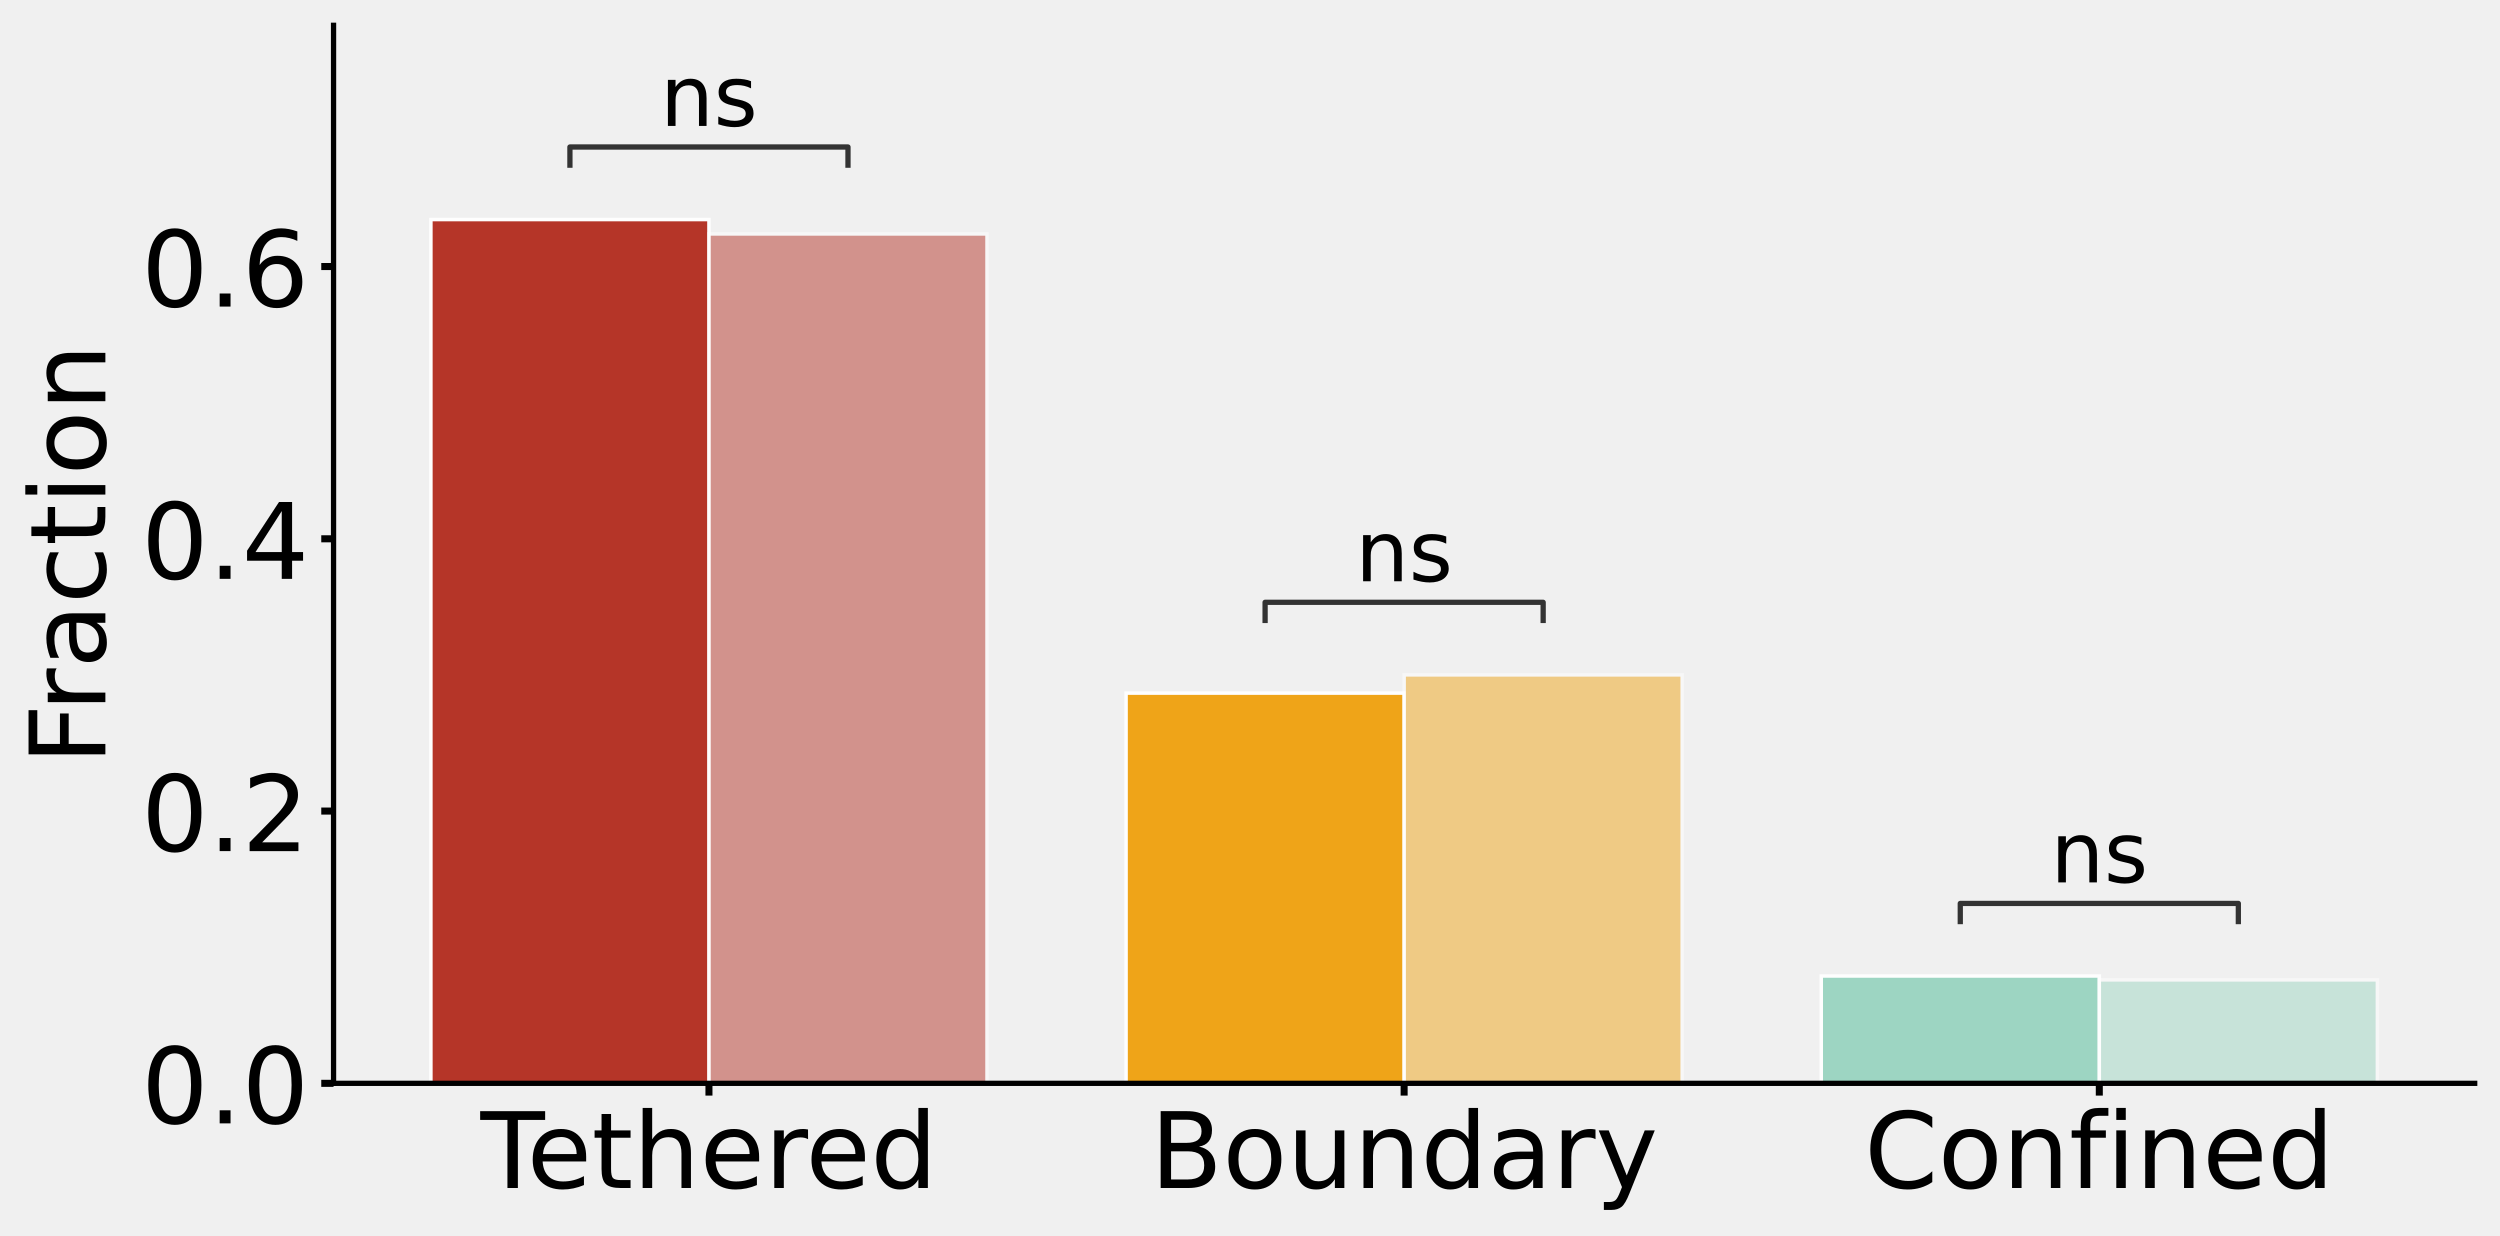
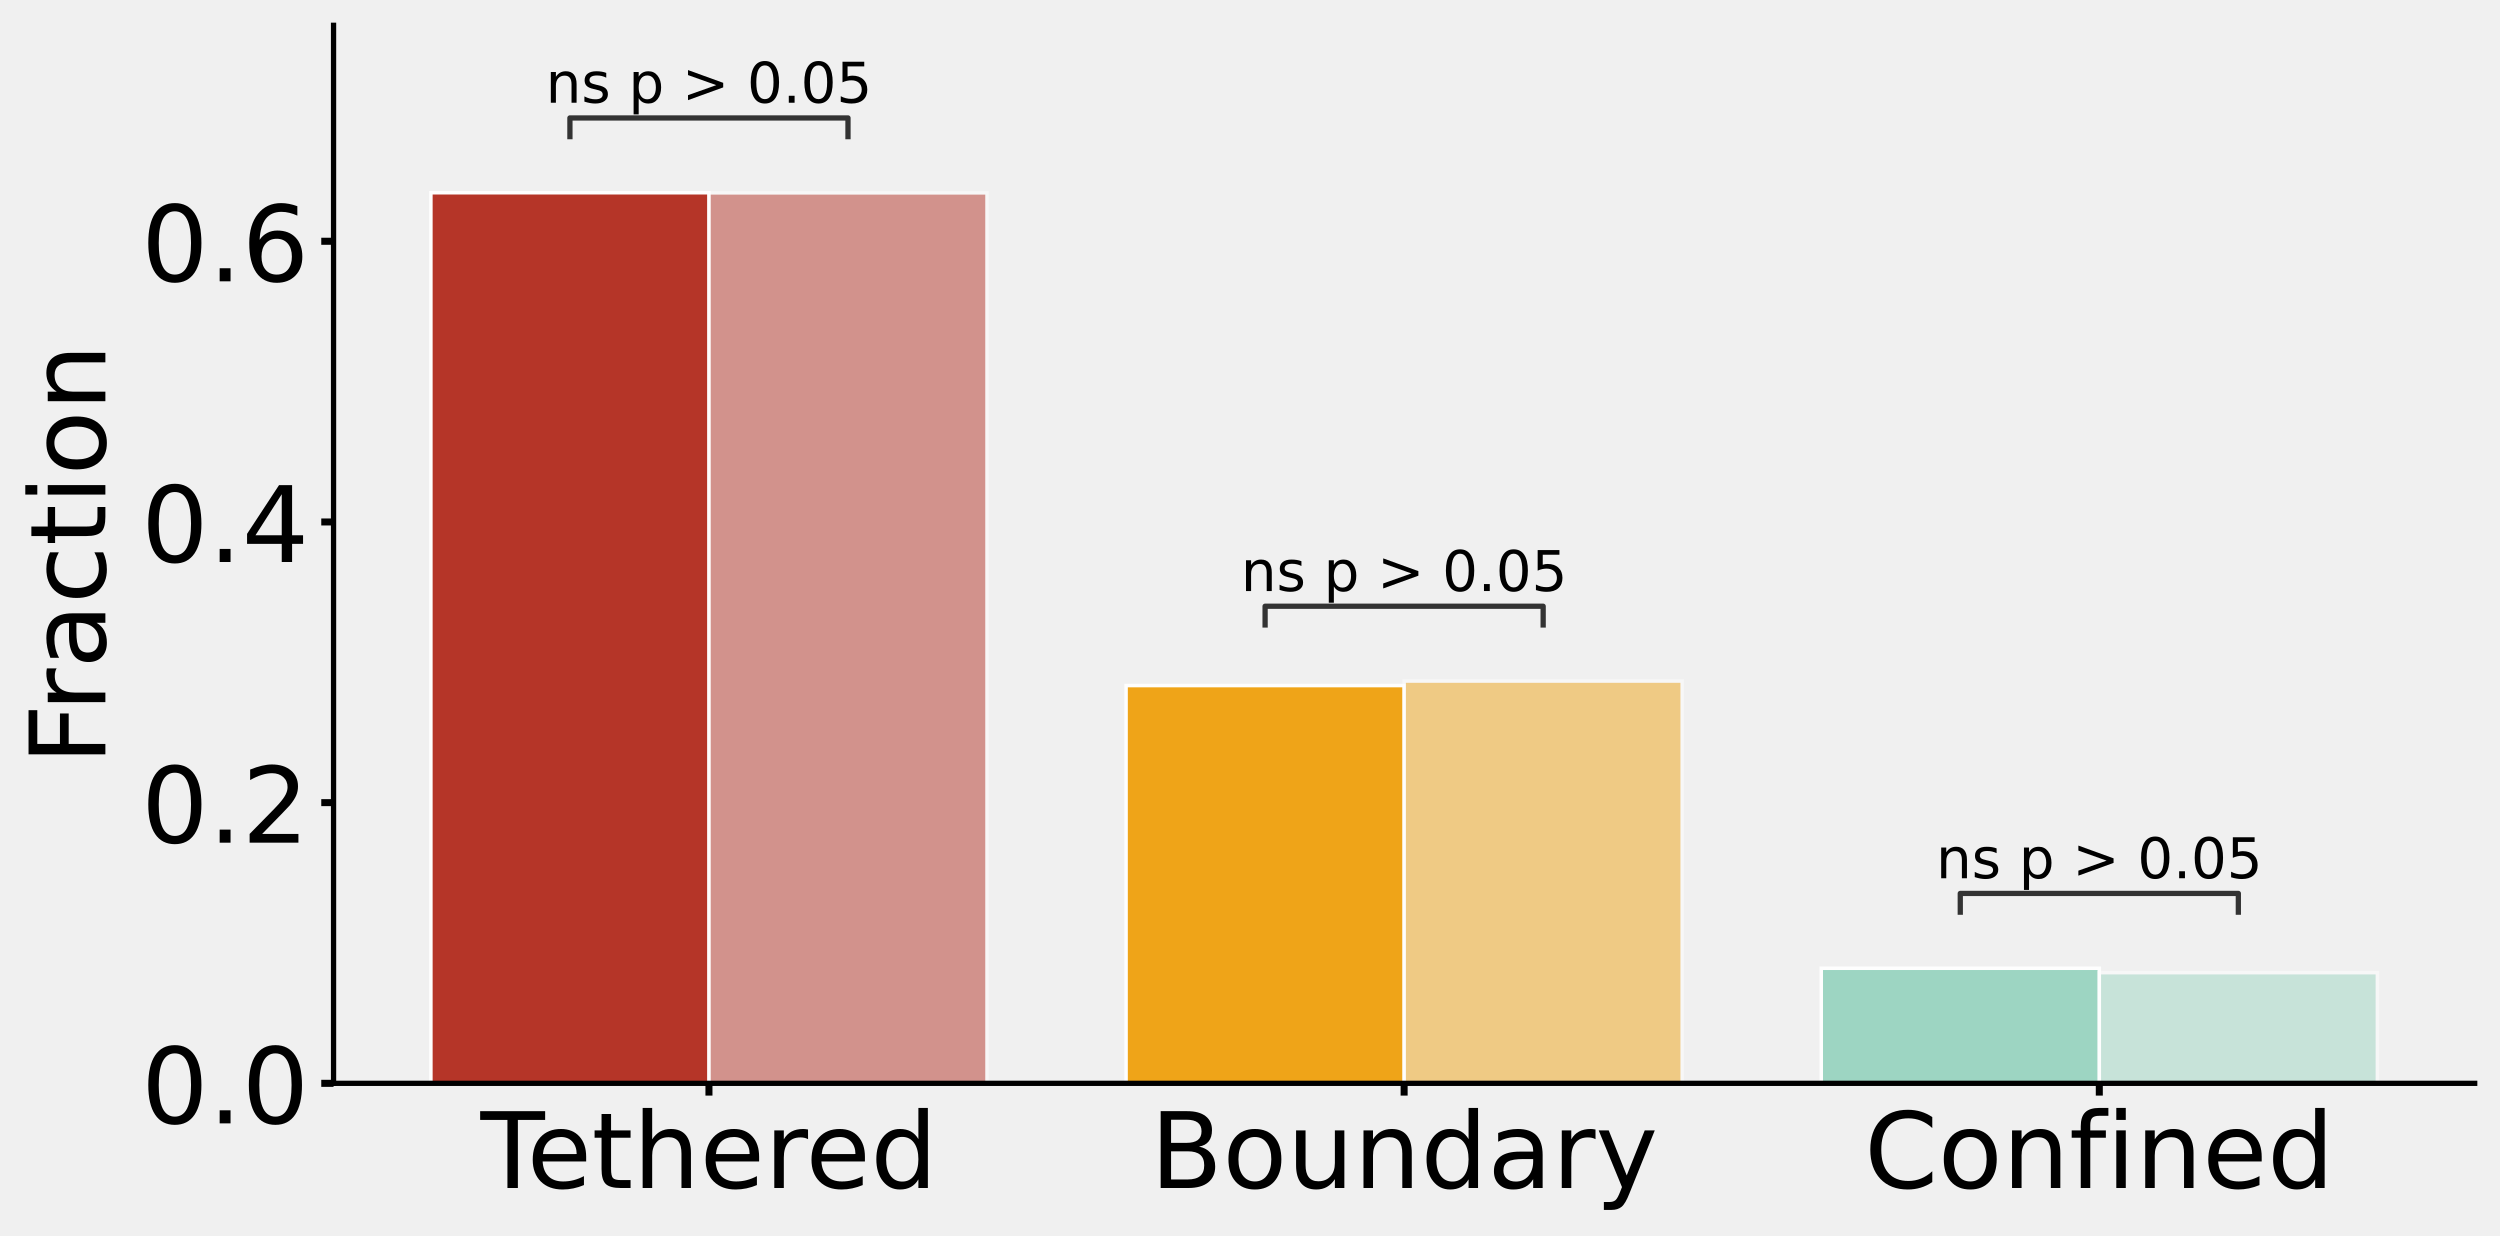
<svg xmlns="http://www.w3.org/2000/svg" xmlns:xlink="http://www.w3.org/1999/xlink" width="711.604pt" height="351.594pt" viewBox="0 0 711.604 351.594" version="1.1">
  <defs>
    <style type="text/css">*{stroke-linejoin: round; stroke-linecap: butt}</style>
  </defs>
  <g id="figure_1">
    <g id="patch_1">
      <path d="M 0 351.594  L 711.604 351.594  L 711.604 0  L 0 0  L 0 351.594  z " style="fill: none" />
    </g>
    <g id="axes_1">
      <g id="patch_2">
        <path d="M 94.944 308.36  L 704.404 308.36  L 704.404 7.2  L 94.944 7.2  L 94.944 308.36  z " style="fill: none" />
      </g>
      <g id="patch_3">
-         <path d="M 122.646 308.36  L 201.797 308.36  L 201.797 62.495  L 122.646 62.495  z " clip-path="url(#peb0c8e40a4)" style="fill: #ae2012; opacity: 0.9; stroke: #ffffff; stroke-linejoin: miter" />
+         <path d="M 122.646 308.36  L 201.797 308.36  L 201.797 54.864  L 122.646 54.864  z " clip-path="url(#p4d044f0ad1)" style="fill: #ae2012; opacity: 0.9; stroke: #ffffff; stroke-linejoin: miter" />
      </g>
      <g id="patch_4">
-         <path d="M 320.523 308.36  L 399.674 308.36  L 399.674 197.289  L 320.523 197.289  z " clip-path="url(#peb0c8e40a4)" style="fill: #ee9b00; opacity: 0.9; stroke: #ffffff; stroke-linejoin: miter" />
+         <path d="M 320.523 308.36  L 399.674 308.36  L 399.674 195.141  L 320.523 195.141  z " clip-path="url(#p4d044f0ad1)" style="fill: #ee9b00; opacity: 0.9; stroke: #ffffff; stroke-linejoin: miter" />
      </g>
      <g id="patch_5">
-         <path d="M 518.4 308.36  L 597.55 308.36  L 597.55 277.807  L 518.4 277.807  z " clip-path="url(#peb0c8e40a4)" style="fill: #94d2bd; opacity: 0.9; stroke: #ffffff; stroke-linejoin: miter" />
+         <path d="M 518.4 308.36  L 597.55 308.36  L 597.55 275.605  L 518.4 275.605  z " clip-path="url(#p4d044f0ad1)" style="fill: #94d2bd; opacity: 0.9; stroke: #ffffff; stroke-linejoin: miter" />
      </g>
      <g id="patch_6">
-         <path d="M 201.797 308.36  L 280.948 308.36  L 280.948 66.586  L 201.797 66.586  z " clip-path="url(#peb0c8e40a4)" style="fill: #ae2012; opacity: 0.45; stroke: #ffffff; stroke-linejoin: miter" />
+         <path d="M 201.797 308.36  L 280.948 308.36  L 280.948 54.893  L 201.797 54.893  z " clip-path="url(#p4d044f0ad1)" style="fill: #ae2012; opacity: 0.45; stroke: #ffffff; stroke-linejoin: miter" />
      </g>
      <g id="patch_7">
-         <path d="M 399.674 308.36  L 478.824 308.36  L 478.824 192.096  L 399.674 192.096  z " clip-path="url(#peb0c8e40a4)" style="fill: #ee9b00; opacity: 0.45; stroke: #ffffff; stroke-linejoin: miter" />
+         <path d="M 399.674 308.36  L 478.824 308.36  L 478.824 193.855  L 399.674 193.855  z " clip-path="url(#p4d044f0ad1)" style="fill: #ee9b00; opacity: 0.45; stroke: #ffffff; stroke-linejoin: miter" />
      </g>
      <g id="patch_8">
-         <path d="M 597.55 308.36  L 676.701 308.36  L 676.701 278.909  L 597.55 278.909  z " clip-path="url(#peb0c8e40a4)" style="fill: #94d2bd; opacity: 0.45; stroke: #ffffff; stroke-linejoin: miter" />
+         <path d="M 597.55 308.36  L 676.701 308.36  L 676.701 276.862  L 597.55 276.862  z " clip-path="url(#p4d044f0ad1)" style="fill: #94d2bd; opacity: 0.45; stroke: #ffffff; stroke-linejoin: miter" />
      </g>
      <g id="patch_9">
-         <path d="M 201.797 308.36  L 201.797 308.36  L 201.797 308.36  L 201.797 308.36  z " clip-path="url(#peb0c8e40a4)" style="fill: #808080; stroke: #ffffff; stroke-linejoin: miter" />
+         <path d="M 201.797 308.36  L 201.797 308.36  L 201.797 308.36  L 201.797 308.36  z " clip-path="url(#p4d044f0ad1)" style="fill: #808080; stroke: #ffffff; stroke-linejoin: miter" />
      </g>
      <g id="patch_10">
-         <path d="M 201.797 308.36  L 201.797 308.36  L 201.797 308.36  L 201.797 308.36  z " clip-path="url(#peb0c8e40a4)" style="fill: #808080; stroke: #ffffff; stroke-linejoin: miter" />
+         <path d="M 201.797 308.36  L 201.797 308.36  L 201.797 308.36  L 201.797 308.36  z " clip-path="url(#p4d044f0ad1)" style="fill: #808080; stroke: #ffffff; stroke-linejoin: miter" />
      </g>
      <g id="matplotlib.axis_1">
        <g id="xtick_1">
          <g id="line2d_1">
            <defs>
-               <path id="ma38549ca52" d="M 0 0  L 0 3.5  " style="stroke: #000000; stroke-width: 2" />
+               <path id="m38331f0fdb" d="M 0 0  L 0 3.5  " style="stroke: #000000; stroke-width: 2" />
            </defs>
            <g>
-               <use xlink:href="#ma38549ca52" x="201.797" y="308.36" style="stroke: #000000; stroke-width: 2" />
+               <use xlink:href="#m38331f0fdb" x="201.797" y="308.36" style="stroke: #000000; stroke-width: 2" />
            </g>
          </g>
          <g id="text_1">
            <g transform="translate(136.7581 338.1553) scale(0.3 -0.3)">
              <defs>
                <path id="DejaVuSans-54" d="M -19 4666  L 3928 4666  L 3928 4134  L 2272 4134  L 2272 0  L 1638 0  L 1638 4134  L -19 4134  L -19 4666  z " transform="scale(0.015625)" />
                <path id="DejaVuSans-65" d="M 3597 1894  L 3597 1613  L 953 1613  Q 991 1019 1311 708  Q 1631 397 2203 397  Q 2534 397 2845 478  Q 3156 559 3463 722  L 3463 178  Q 3153 47 2828 -22  Q 2503 -91 2169 -91  Q 1331 -91 842 396  Q 353 884 353 1716  Q 353 2575 817 3079  Q 1281 3584 2069 3584  Q 2775 3584 3186 3129  Q 3597 2675 3597 1894  z M 3022 2063  Q 3016 2534 2758 2815  Q 2500 3097 2075 3097  Q 1594 3097 1305 2825  Q 1016 2553 972 2059  L 3022 2063  z " transform="scale(0.015625)" />
                <path id="DejaVuSans-74" d="M 1172 4494  L 1172 3500  L 2356 3500  L 2356 3053  L 1172 3053  L 1172 1153  Q 1172 725 1289 603  Q 1406 481 1766 481  L 2356 481  L 2356 0  L 1766 0  Q 1100 0 847 248  Q 594 497 594 1153  L 594 3053  L 172 3053  L 172 3500  L 594 3500  L 594 4494  L 1172 4494  z " transform="scale(0.015625)" />
                <path id="DejaVuSans-68" d="M 3513 2113  L 3513 0  L 2938 0  L 2938 2094  Q 2938 2591 2744 2837  Q 2550 3084 2163 3084  Q 1697 3084 1428 2787  Q 1159 2491 1159 1978  L 1159 0  L 581 0  L 581 4863  L 1159 4863  L 1159 2956  Q 1366 3272 1645 3428  Q 1925 3584 2291 3584  Q 2894 3584 3203 3211  Q 3513 2838 3513 2113  z " transform="scale(0.015625)" />
                <path id="DejaVuSans-72" d="M 2631 2963  Q 2534 3019 2420 3045  Q 2306 3072 2169 3072  Q 1681 3072 1420 2755  Q 1159 2438 1159 1844  L 1159 0  L 581 0  L 581 3500  L 1159 3500  L 1159 2956  Q 1341 3275 1631 3429  Q 1922 3584 2338 3584  Q 2397 3584 2469 3576  Q 2541 3569 2628 3553  L 2631 2963  z " transform="scale(0.015625)" />
                <path id="DejaVuSans-64" d="M 2906 2969  L 2906 4863  L 3481 4863  L 3481 0  L 2906 0  L 2906 525  Q 2725 213 2448 61  Q 2172 -91 1784 -91  Q 1150 -91 751 415  Q 353 922 353 1747  Q 353 2572 751 3078  Q 1150 3584 1784 3584  Q 2172 3584 2448 3432  Q 2725 3281 2906 2969  z M 947 1747  Q 947 1113 1208 752  Q 1469 391 1925 391  Q 2381 391 2643 752  Q 2906 1113 2906 1747  Q 2906 2381 2643 2742  Q 2381 3103 1925 3103  Q 1469 3103 1208 2742  Q 947 2381 947 1747  z " transform="scale(0.015625)" />
              </defs>
              <use xlink:href="#DejaVuSans-54" />
              <use xlink:href="#DejaVuSans-65" transform="translate(44.08398 0)" />
              <use xlink:href="#DejaVuSans-74" transform="translate(105.6074 0)" />
              <use xlink:href="#DejaVuSans-68" transform="translate(144.8164 0)" />
              <use xlink:href="#DejaVuSans-65" transform="translate(208.1953 0)" />
              <use xlink:href="#DejaVuSans-72" transform="translate(269.7188 0)" />
              <use xlink:href="#DejaVuSans-65" transform="translate(308.582 0)" />
              <use xlink:href="#DejaVuSans-64" transform="translate(370.1055 0)" />
            </g>
          </g>
        </g>
        <g id="xtick_2">
          <g id="line2d_2">
            <g>
-               <use xlink:href="#ma38549ca52" x="399.674" y="308.36" style="stroke: #000000; stroke-width: 2" />
+               <use xlink:href="#m38331f0fdb" x="399.674" y="308.36" style="stroke: #000000; stroke-width: 2" />
            </g>
          </g>
          <g id="text_2">
            <g transform="translate(327.4323 338.1553) scale(0.3 -0.3)">
              <defs>
                <path id="DejaVuSans-42" d="M 1259 2228  L 1259 519  L 2272 519  Q 2781 519 3026 730  Q 3272 941 3272 1375  Q 3272 1813 3026 2020  Q 2781 2228 2272 2228  L 1259 2228  z M 1259 4147  L 1259 2741  L 2194 2741  Q 2656 2741 2882 2914  Q 3109 3088 3109 3444  Q 3109 3797 2882 3972  Q 2656 4147 2194 4147  L 1259 4147  z M 628 4666  L 2241 4666  Q 2963 4666 3353 4366  Q 3744 4066 3744 3513  Q 3744 3084 3544 2831  Q 3344 2578 2956 2516  Q 3422 2416 3680 2098  Q 3938 1781 3938 1306  Q 3938 681 3513 340  Q 3088 0 2303 0  L 628 0  L 628 4666  z " transform="scale(0.015625)" />
                <path id="DejaVuSans-6f" d="M 1959 3097  Q 1497 3097 1228 2736  Q 959 2375 959 1747  Q 959 1119 1226 758  Q 1494 397 1959 397  Q 2419 397 2687 759  Q 2956 1122 2956 1747  Q 2956 2369 2687 2733  Q 2419 3097 1959 3097  z M 1959 3584  Q 2709 3584 3137 3096  Q 3566 2609 3566 1747  Q 3566 888 3137 398  Q 2709 -91 1959 -91  Q 1206 -91 779 398  Q 353 888 353 1747  Q 353 2609 779 3096  Q 1206 3584 1959 3584  z " transform="scale(0.015625)" />
                <path id="DejaVuSans-75" d="M 544 1381  L 544 3500  L 1119 3500  L 1119 1403  Q 1119 906 1312 657  Q 1506 409 1894 409  Q 2359 409 2629 706  Q 2900 1003 2900 1516  L 2900 3500  L 3475 3500  L 3475 0  L 2900 0  L 2900 538  Q 2691 219 2414 64  Q 2138 -91 1772 -91  Q 1169 -91 856 284  Q 544 659 544 1381  z M 1991 3584  L 1991 3584  z " transform="scale(0.015625)" />
                <path id="DejaVuSans-6e" d="M 3513 2113  L 3513 0  L 2938 0  L 2938 2094  Q 2938 2591 2744 2837  Q 2550 3084 2163 3084  Q 1697 3084 1428 2787  Q 1159 2491 1159 1978  L 1159 0  L 581 0  L 581 3500  L 1159 3500  L 1159 2956  Q 1366 3272 1645 3428  Q 1925 3584 2291 3584  Q 2894 3584 3203 3211  Q 3513 2838 3513 2113  z " transform="scale(0.015625)" />
                <path id="DejaVuSans-61" d="M 2194 1759  Q 1497 1759 1228 1600  Q 959 1441 959 1056  Q 959 750 1161 570  Q 1363 391 1709 391  Q 2188 391 2477 730  Q 2766 1069 2766 1631  L 2766 1759  L 2194 1759  z M 3341 1997  L 3341 0  L 2766 0  L 2766 531  Q 2569 213 2275 61  Q 1981 -91 1556 -91  Q 1019 -91 701 211  Q 384 513 384 1019  Q 384 1609 779 1909  Q 1175 2209 1959 2209  L 2766 2209  L 2766 2266  Q 2766 2663 2505 2880  Q 2244 3097 1772 3097  Q 1472 3097 1187 3025  Q 903 2953 641 2809  L 641 3341  Q 956 3463 1253 3523  Q 1550 3584 1831 3584  Q 2591 3584 2966 3190  Q 3341 2797 3341 1997  z " transform="scale(0.015625)" />
                <path id="DejaVuSans-79" d="M 2059 -325  Q 1816 -950 1584 -1140  Q 1353 -1331 966 -1331  L 506 -1331  L 506 -850  L 844 -850  Q 1081 -850 1212 -737  Q 1344 -625 1503 -206  L 1606 56  L 191 3500  L 800 3500  L 1894 763  L 2988 3500  L 3597 3500  L 2059 -325  z " transform="scale(0.015625)" />
              </defs>
              <use xlink:href="#DejaVuSans-42" />
              <use xlink:href="#DejaVuSans-6f" transform="translate(68.60352 0)" />
              <use xlink:href="#DejaVuSans-75" transform="translate(129.7852 0)" />
              <use xlink:href="#DejaVuSans-6e" transform="translate(193.1641 0)" />
              <use xlink:href="#DejaVuSans-64" transform="translate(256.543 0)" />
              <use xlink:href="#DejaVuSans-61" transform="translate(320.0195 0)" />
              <use xlink:href="#DejaVuSans-72" transform="translate(381.2988 0)" />
              <use xlink:href="#DejaVuSans-79" transform="translate(422.4121 0)" />
            </g>
          </g>
        </g>
        <g id="xtick_3">
          <g id="line2d_3">
            <g>
-               <use xlink:href="#ma38549ca52" x="597.55" y="308.36" style="stroke: #000000; stroke-width: 2" />
+               <use xlink:href="#m38331f0fdb" x="597.55" y="308.36" style="stroke: #000000; stroke-width: 2" />
            </g>
          </g>
          <g id="text_3">
            <g transform="translate(530.6855 338.1553) scale(0.3 -0.3)">
              <defs>
                <path id="DejaVuSans-43" d="M 4122 4306  L 4122 3641  Q 3803 3938 3442 4084  Q 3081 4231 2675 4231  Q 1875 4231 1450 3742  Q 1025 3253 1025 2328  Q 1025 1406 1450 917  Q 1875 428 2675 428  Q 3081 428 3442 575  Q 3803 722 4122 1019  L 4122 359  Q 3791 134 3420 21  Q 3050 -91 2638 -91  Q 1578 -91 968 557  Q 359 1206 359 2328  Q 359 3453 968 4101  Q 1578 4750 2638 4750  Q 3056 4750 3426 4639  Q 3797 4528 4122 4306  z " transform="scale(0.015625)" />
                <path id="DejaVuSans-66" d="M 2375 4863  L 2375 4384  L 1825 4384  Q 1516 4384 1395 4259  Q 1275 4134 1275 3809  L 1275 3500  L 2222 3500  L 2222 3053  L 1275 3053  L 1275 0  L 697 0  L 697 3053  L 147 3053  L 147 3500  L 697 3500  L 697 3744  Q 697 4328 969 4595  Q 1241 4863 1831 4863  L 2375 4863  z " transform="scale(0.015625)" />
                <path id="DejaVuSans-69" d="M 603 3500  L 1178 3500  L 1178 0  L 603 0  L 603 3500  z M 603 4863  L 1178 4863  L 1178 4134  L 603 4134  L 603 4863  z " transform="scale(0.015625)" />
              </defs>
              <use xlink:href="#DejaVuSans-43" />
              <use xlink:href="#DejaVuSans-6f" transform="translate(69.82422 0)" />
              <use xlink:href="#DejaVuSans-6e" transform="translate(131.0059 0)" />
              <use xlink:href="#DejaVuSans-66" transform="translate(194.3848 0)" />
              <use xlink:href="#DejaVuSans-69" transform="translate(229.5898 0)" />
              <use xlink:href="#DejaVuSans-6e" transform="translate(257.373 0)" />
              <use xlink:href="#DejaVuSans-65" transform="translate(320.752 0)" />
              <use xlink:href="#DejaVuSans-64" transform="translate(382.2754 0)" />
            </g>
          </g>
        </g>
      </g>
      <g id="matplotlib.axis_2">
        <g id="ytick_1">
          <g id="line2d_4">
            <defs>
-               <path id="m34a6d1bf60" d="M 0 0  L -3.5 0  " style="stroke: #000000; stroke-width: 2" />
+               <path id="m07871312bb" d="M 0 0  L -3.5 0  " style="stroke: #000000; stroke-width: 2" />
            </defs>
            <g>
-               <use xlink:href="#m34a6d1bf60" x="94.944" y="308.36" style="stroke: #000000; stroke-width: 2" />
+               <use xlink:href="#m07871312bb" x="94.944" y="308.36" style="stroke: #000000; stroke-width: 2" />
            </g>
          </g>
          <g id="text_4">
            <g transform="translate(40.23438 319.7577) scale(0.3 -0.3)">
              <defs>
                <path id="DejaVuSans-30" d="M 2034 4250  Q 1547 4250 1301 3770  Q 1056 3291 1056 2328  Q 1056 1369 1301 889  Q 1547 409 2034 409  Q 2525 409 2770 889  Q 3016 1369 3016 2328  Q 3016 3291 2770 3770  Q 2525 4250 2034 4250  z M 2034 4750  Q 2819 4750 3233 4129  Q 3647 3509 3647 2328  Q 3647 1150 3233 529  Q 2819 -91 2034 -91  Q 1250 -91 836 529  Q 422 1150 422 2328  Q 422 3509 836 4129  Q 1250 4750 2034 4750  z " transform="scale(0.015625)" />
                <path id="DejaVuSans-2e" d="M 684 794  L 1344 794  L 1344 0  L 684 0  L 684 794  z " transform="scale(0.015625)" />
              </defs>
              <use xlink:href="#DejaVuSans-30" />
              <use xlink:href="#DejaVuSans-2e" transform="translate(63.62305 0)" />
              <use xlink:href="#DejaVuSans-30" transform="translate(95.41016 0)" />
            </g>
          </g>
        </g>
        <g id="ytick_2">
          <g id="line2d_5">
            <g>
-               <use xlink:href="#m34a6d1bf60" x="94.944" y="230.862" style="stroke: #000000; stroke-width: 2" />
+               <use xlink:href="#m07871312bb" x="94.944" y="228.466" style="stroke: #000000; stroke-width: 2" />
            </g>
          </g>
          <g id="text_5">
-             <g transform="translate(40.23438 242.2598) scale(0.3 -0.3)">
+             <g transform="translate(40.23438 239.8637) scale(0.3 -0.3)">
              <defs>
                <path id="DejaVuSans-32" d="M 1228 531  L 3431 531  L 3431 0  L 469 0  L 469 531  Q 828 903 1448 1529  Q 2069 2156 2228 2338  Q 2531 2678 2651 2914  Q 2772 3150 2772 3378  Q 2772 3750 2511 3984  Q 2250 4219 1831 4219  Q 1534 4219 1204 4116  Q 875 4013 500 3803  L 500 4441  Q 881 4594 1212 4672  Q 1544 4750 1819 4750  Q 2544 4750 2975 4387  Q 3406 4025 3406 3419  Q 3406 3131 3298 2873  Q 3191 2616 2906 2266  Q 2828 2175 2409 1742  Q 1991 1309 1228 531  z " transform="scale(0.015625)" />
              </defs>
              <use xlink:href="#DejaVuSans-30" />
              <use xlink:href="#DejaVuSans-2e" transform="translate(63.62305 0)" />
              <use xlink:href="#DejaVuSans-32" transform="translate(95.41016 0)" />
            </g>
          </g>
        </g>
        <g id="ytick_3">
          <g id="line2d_6">
            <g>
-               <use xlink:href="#m34a6d1bf60" x="94.944" y="153.364" style="stroke: #000000; stroke-width: 2" />
+               <use xlink:href="#m07871312bb" x="94.944" y="148.572" style="stroke: #000000; stroke-width: 2" />
            </g>
          </g>
          <g id="text_6">
-             <g transform="translate(40.23438 164.762) scale(0.3 -0.3)">
+             <g transform="translate(40.23438 159.9697) scale(0.3 -0.3)">
              <defs>
                <path id="DejaVuSans-34" d="M 2419 4116  L 825 1625  L 2419 1625  L 2419 4116  z M 2253 4666  L 3047 4666  L 3047 1625  L 3713 1625  L 3713 1100  L 3047 1100  L 3047 0  L 2419 0  L 2419 1100  L 313 1100  L 313 1709  L 2253 4666  z " transform="scale(0.015625)" />
              </defs>
              <use xlink:href="#DejaVuSans-30" />
              <use xlink:href="#DejaVuSans-2e" transform="translate(63.62305 0)" />
              <use xlink:href="#DejaVuSans-34" transform="translate(95.41016 0)" />
            </g>
          </g>
        </g>
        <g id="ytick_4">
          <g id="line2d_7">
            <g>
-               <use xlink:href="#m34a6d1bf60" x="94.944" y="75.867" style="stroke: #000000; stroke-width: 2" />
+               <use xlink:href="#m07871312bb" x="94.944" y="68.678" style="stroke: #000000; stroke-width: 2" />
            </g>
          </g>
          <g id="text_7">
-             <g transform="translate(40.23438 87.26418) scale(0.3 -0.3)">
+             <g transform="translate(40.23438 80.07577) scale(0.3 -0.3)">
              <defs>
                <path id="DejaVuSans-36" d="M 2113 2584  Q 1688 2584 1439 2293  Q 1191 2003 1191 1497  Q 1191 994 1439 701  Q 1688 409 2113 409  Q 2538 409 2786 701  Q 3034 994 3034 1497  Q 3034 2003 2786 2293  Q 2538 2584 2113 2584  z M 3366 4563  L 3366 3988  Q 3128 4100 2886 4159  Q 2644 4219 2406 4219  Q 1781 4219 1451 3797  Q 1122 3375 1075 2522  Q 1259 2794 1537 2939  Q 1816 3084 2150 3084  Q 2853 3084 3261 2657  Q 3669 2231 3669 1497  Q 3669 778 3244 343  Q 2819 -91 2113 -91  Q 1303 -91 875 529  Q 447 1150 447 2328  Q 447 3434 972 4092  Q 1497 4750 2381 4750  Q 2619 4750 2861 4703  Q 3103 4656 3366 4563  z " transform="scale(0.015625)" />
              </defs>
              <use xlink:href="#DejaVuSans-30" />
              <use xlink:href="#DejaVuSans-2e" transform="translate(63.62305 0)" />
              <use xlink:href="#DejaVuSans-36" transform="translate(95.41016 0)" />
            </g>
          </g>
        </g>
        <g id="text_8">
          <g transform="translate(29.99531 217.6581) rotate(-90) scale(0.3 -0.3)">
            <defs>
              <path id="DejaVuSans-46" d="M 628 4666  L 3309 4666  L 3309 4134  L 1259 4134  L 1259 2759  L 3109 2759  L 3109 2228  L 1259 2228  L 1259 0  L 628 0  L 628 4666  z " transform="scale(0.015625)" />
              <path id="DejaVuSans-63" d="M 3122 3366  L 3122 2828  Q 2878 2963 2633 3030  Q 2388 3097 2138 3097  Q 1578 3097 1268 2742  Q 959 2388 959 1747  Q 959 1106 1268 751  Q 1578 397 2138 397  Q 2388 397 2633 464  Q 2878 531 3122 666  L 3122 134  Q 2881 22 2623 -34  Q 2366 -91 2075 -91  Q 1284 -91 818 406  Q 353 903 353 1747  Q 353 2603 823 3093  Q 1294 3584 2113 3584  Q 2378 3584 2631 3529  Q 2884 3475 3122 3366  z " transform="scale(0.015625)" />
            </defs>
            <use xlink:href="#DejaVuSans-46" />
            <use xlink:href="#DejaVuSans-72" transform="translate(50.26953 0)" />
            <use xlink:href="#DejaVuSans-61" transform="translate(91.38281 0)" />
            <use xlink:href="#DejaVuSans-63" transform="translate(152.6621 0)" />
            <use xlink:href="#DejaVuSans-74" transform="translate(207.6426 0)" />
            <use xlink:href="#DejaVuSans-69" transform="translate(246.8516 0)" />
            <use xlink:href="#DejaVuSans-6f" transform="translate(274.6348 0)" />
            <use xlink:href="#DejaVuSans-6e" transform="translate(335.8164 0)" />
          </g>
        </g>
      </g>
      <g id="line2d_8">
-         <path clip-path="url(#peb0c8e40a4)" style="fill: none; stroke: #424242; stroke-width: 2.25; stroke-linecap: square" />
+         <path clip-path="url(#p4d044f0ad1)" style="fill: none; stroke: #424242; stroke-width: 2.25; stroke-linecap: square" />
      </g>
      <g id="line2d_9">
-         <path clip-path="url(#peb0c8e40a4)" style="fill: none; stroke: #424242; stroke-width: 2.25; stroke-linecap: square" />
+         <path clip-path="url(#p4d044f0ad1)" style="fill: none; stroke: #424242; stroke-width: 2.25; stroke-linecap: square" />
      </g>
      <g id="line2d_10">
-         <path clip-path="url(#peb0c8e40a4)" style="fill: none; stroke: #424242; stroke-width: 2.25; stroke-linecap: square" />
+         <path clip-path="url(#p4d044f0ad1)" style="fill: none; stroke: #424242; stroke-width: 2.25; stroke-linecap: square" />
      </g>
      <g id="line2d_11">
-         <path clip-path="url(#peb0c8e40a4)" style="fill: none; stroke: #424242; stroke-width: 2.25; stroke-linecap: square" />
+         <path clip-path="url(#p4d044f0ad1)" style="fill: none; stroke: #424242; stroke-width: 2.25; stroke-linecap: square" />
      </g>
      <g id="line2d_12">
-         <path clip-path="url(#peb0c8e40a4)" style="fill: none; stroke: #424242; stroke-width: 2.25; stroke-linecap: square" />
+         <path clip-path="url(#p4d044f0ad1)" style="fill: none; stroke: #424242; stroke-width: 2.25; stroke-linecap: square" />
      </g>
      <g id="line2d_13">
-         <path clip-path="url(#peb0c8e40a4)" style="fill: none; stroke: #424242; stroke-width: 2.25; stroke-linecap: square" />
+         <path clip-path="url(#p4d044f0ad1)" style="fill: none; stroke: #424242; stroke-width: 2.25; stroke-linecap: square" />
      </g>
      <g id="line2d_14">
-         <path d="M 360.098 176.607  L 360.098 171.443  L 439.249 171.443  L 439.249 176.607  " style="fill: none; stroke: #333333; stroke-width: 1.5; stroke-linecap: square" />
+         <path d="M 360.098 177.885  L 360.098 172.562  L 439.249 172.562  L 439.249 177.885  " style="fill: none; stroke: #333333; stroke-width: 1.5; stroke-linecap: square" />
      </g>
      <g id="line2d_15">
-         <path d="M 162.222 47.005  L 162.222 41.842  L 241.372 41.842  L 241.372 47.005  " style="fill: none; stroke: #333333; stroke-width: 1.5; stroke-linecap: square" />
+         <path d="M 162.222 38.894  L 162.222 33.57  L 241.372 33.57  L 241.372 38.894  " style="fill: none; stroke: #333333; stroke-width: 1.5; stroke-linecap: square" />
      </g>
      <g id="line2d_16">
-         <path d="M 557.975 262.317  L 557.975 257.154  L 637.126 257.154  L 637.126 262.317  " style="fill: none; stroke: #333333; stroke-width: 1.5; stroke-linecap: square" />
+         <path d="M 557.975 259.635  L 557.975 254.311  L 637.126 254.311  L 637.126 259.635  " style="fill: none; stroke: #333333; stroke-width: 1.5; stroke-linecap: square" />
      </g>
      <g id="patch_11">
        <path d="M 94.944 308.36  L 94.944 7.2  " style="fill: none; stroke: #000000; stroke-width: 1.5; stroke-linejoin: miter; stroke-linecap: square" />
      </g>
      <g id="patch_12">
        <path d="M 94.944 308.36  L 704.404 308.36  " style="fill: none; stroke: #000000; stroke-width: 1.5; stroke-linejoin: miter; stroke-linecap: square" />
      </g>
      <g id="text_9">
-         <g transform="translate(385.8175 165.4522) scale(0.24 -0.24)">
+         <g transform="translate(353.2138 168.234) scale(0.16 -0.16)">
          <defs>
            <path id="DejaVuSans-73" d="M 2834 3397  L 2834 2853  Q 2591 2978 2328 3040  Q 2066 3103 1784 3103  Q 1356 3103 1142 2972  Q 928 2841 928 2578  Q 928 2378 1081 2264  Q 1234 2150 1697 2047  L 1894 2003  Q 2506 1872 2764 1633  Q 3022 1394 3022 966  Q 3022 478 2636 193  Q 2250 -91 1575 -91  Q 1294 -91 989 -36  Q 684 19 347 128  L 347 722  Q 666 556 975 473  Q 1284 391 1588 391  Q 1994 391 2212 530  Q 2431 669 2431 922  Q 2431 1156 2273 1281  Q 2116 1406 1581 1522  L 1381 1569  Q 847 1681 609 1914  Q 372 2147 372 2553  Q 372 3047 722 3315  Q 1072 3584 1716 3584  Q 2034 3584 2315 3537  Q 2597 3491 2834 3397  z " transform="scale(0.015625)" />
+             <path id="DejaVuSans-20" transform="scale(0.015625)" />
+             <path id="DejaVuSans-70" d="M 1159 525  L 1159 -1331  L 581 -1331  L 581 3500  L 1159 3500  L 1159 2969  Q 1341 3281 1617 3432  Q 1894 3584 2278 3584  Q 2916 3584 3314 3078  Q 3713 2572 3713 1747  Q 3713 922 3314 415  Q 2916 -91 2278 -91  Q 1894 -91 1617 61  Q 1341 213 1159 525  z M 3116 1747  Q 3116 2381 2855 2742  Q 2594 3103 2138 3103  Q 1681 3103 1420 2742  Q 1159 2381 1159 1747  Q 1159 1113 1420 752  Q 1681 391 2138 391  Q 2594 391 2855 752  Q 3116 1113 3116 1747  z " transform="scale(0.015625)" />
+             <path id="DejaVuSans-3e" d="M 678 3150  L 678 3719  L 4684 2266  L 4684 1747  L 678 294  L 678 863  L 3897 2003  L 678 3150  z " transform="scale(0.015625)" />
+             <path id="DejaVuSans-35" d="M 691 4666  L 3169 4666  L 3169 4134  L 1269 4134  L 1269 2991  Q 1406 3038 1543 3061  Q 1681 3084 1819 3084  Q 2600 3084 3056 2656  Q 3513 2228 3513 1497  Q 3513 744 3044 326  Q 2575 -91 1722 -91  Q 1428 -91 1123 -41  Q 819 9 494 109  L 494 744  Q 775 591 1075 516  Q 1375 441 1709 441  Q 2250 441 2565 725  Q 2881 1009 2881 1497  Q 2881 1984 2565 2268  Q 2250 2553 1709 2553  Q 1456 2553 1204 2497  Q 953 2441 691 2322  L 691 4666  z " transform="scale(0.015625)" />
          </defs>
          <use xlink:href="#DejaVuSans-6e" />
          <use xlink:href="#DejaVuSans-73" transform="translate(63.37891 0)" />
+           <use xlink:href="#DejaVuSans-20" transform="translate(115.4785 0)" />
+           <use xlink:href="#DejaVuSans-70" transform="translate(147.2656 0)" />
+           <use xlink:href="#DejaVuSans-20" transform="translate(210.7422 0)" />
+           <use xlink:href="#DejaVuSans-3e" transform="translate(242.5293 0)" />
+           <use xlink:href="#DejaVuSans-20" transform="translate(326.3184 0)" />
+           <use xlink:href="#DejaVuSans-30" transform="translate(358.1055 0)" />
+           <use xlink:href="#DejaVuSans-2e" transform="translate(421.7285 0)" />
+           <use xlink:href="#DejaVuSans-30" transform="translate(453.5156 0)" />
+           <use xlink:href="#DejaVuSans-35" transform="translate(517.1387 0)" />
        </g>
      </g>
      <g id="text_10">
-         <g transform="translate(187.9409 35.85099) scale(0.24 -0.24)">
+         <g transform="translate(155.3371 29.24284) scale(0.16 -0.16)">
          <use xlink:href="#DejaVuSans-6e" />
          <use xlink:href="#DejaVuSans-73" transform="translate(63.37891 0)" />
+           <use xlink:href="#DejaVuSans-20" transform="translate(115.4785 0)" />
+           <use xlink:href="#DejaVuSans-70" transform="translate(147.2656 0)" />
+           <use xlink:href="#DejaVuSans-20" transform="translate(210.7422 0)" />
+           <use xlink:href="#DejaVuSans-3e" transform="translate(242.5293 0)" />
+           <use xlink:href="#DejaVuSans-20" transform="translate(326.3184 0)" />
+           <use xlink:href="#DejaVuSans-30" transform="translate(358.1055 0)" />
+           <use xlink:href="#DejaVuSans-2e" transform="translate(421.7285 0)" />
+           <use xlink:href="#DejaVuSans-30" transform="translate(453.5156 0)" />
+           <use xlink:href="#DejaVuSans-35" transform="translate(517.1387 0)" />
        </g>
      </g>
      <g id="text_11">
-         <g transform="translate(583.6941 251.1627) scale(0.24 -0.24)">
+         <g transform="translate(551.0904 249.9837) scale(0.16 -0.16)">
          <use xlink:href="#DejaVuSans-6e" />
          <use xlink:href="#DejaVuSans-73" transform="translate(63.37891 0)" />
+           <use xlink:href="#DejaVuSans-20" transform="translate(115.4785 0)" />
+           <use xlink:href="#DejaVuSans-70" transform="translate(147.2656 0)" />
+           <use xlink:href="#DejaVuSans-20" transform="translate(210.7422 0)" />
+           <use xlink:href="#DejaVuSans-3e" transform="translate(242.5293 0)" />
+           <use xlink:href="#DejaVuSans-20" transform="translate(326.3184 0)" />
+           <use xlink:href="#DejaVuSans-30" transform="translate(358.1055 0)" />
+           <use xlink:href="#DejaVuSans-2e" transform="translate(421.7285 0)" />
+           <use xlink:href="#DejaVuSans-30" transform="translate(453.5156 0)" />
+           <use xlink:href="#DejaVuSans-35" transform="translate(517.1387 0)" />
        </g>
      </g>
    </g>
  </g>
  <defs>
-     <clipPath id="peb0c8e40a4">
+     <clipPath id="p4d044f0ad1">
      <rect x="94.944" y="7.2" width="609.46" height="301.16" />
    </clipPath>
  </defs>
</svg>
